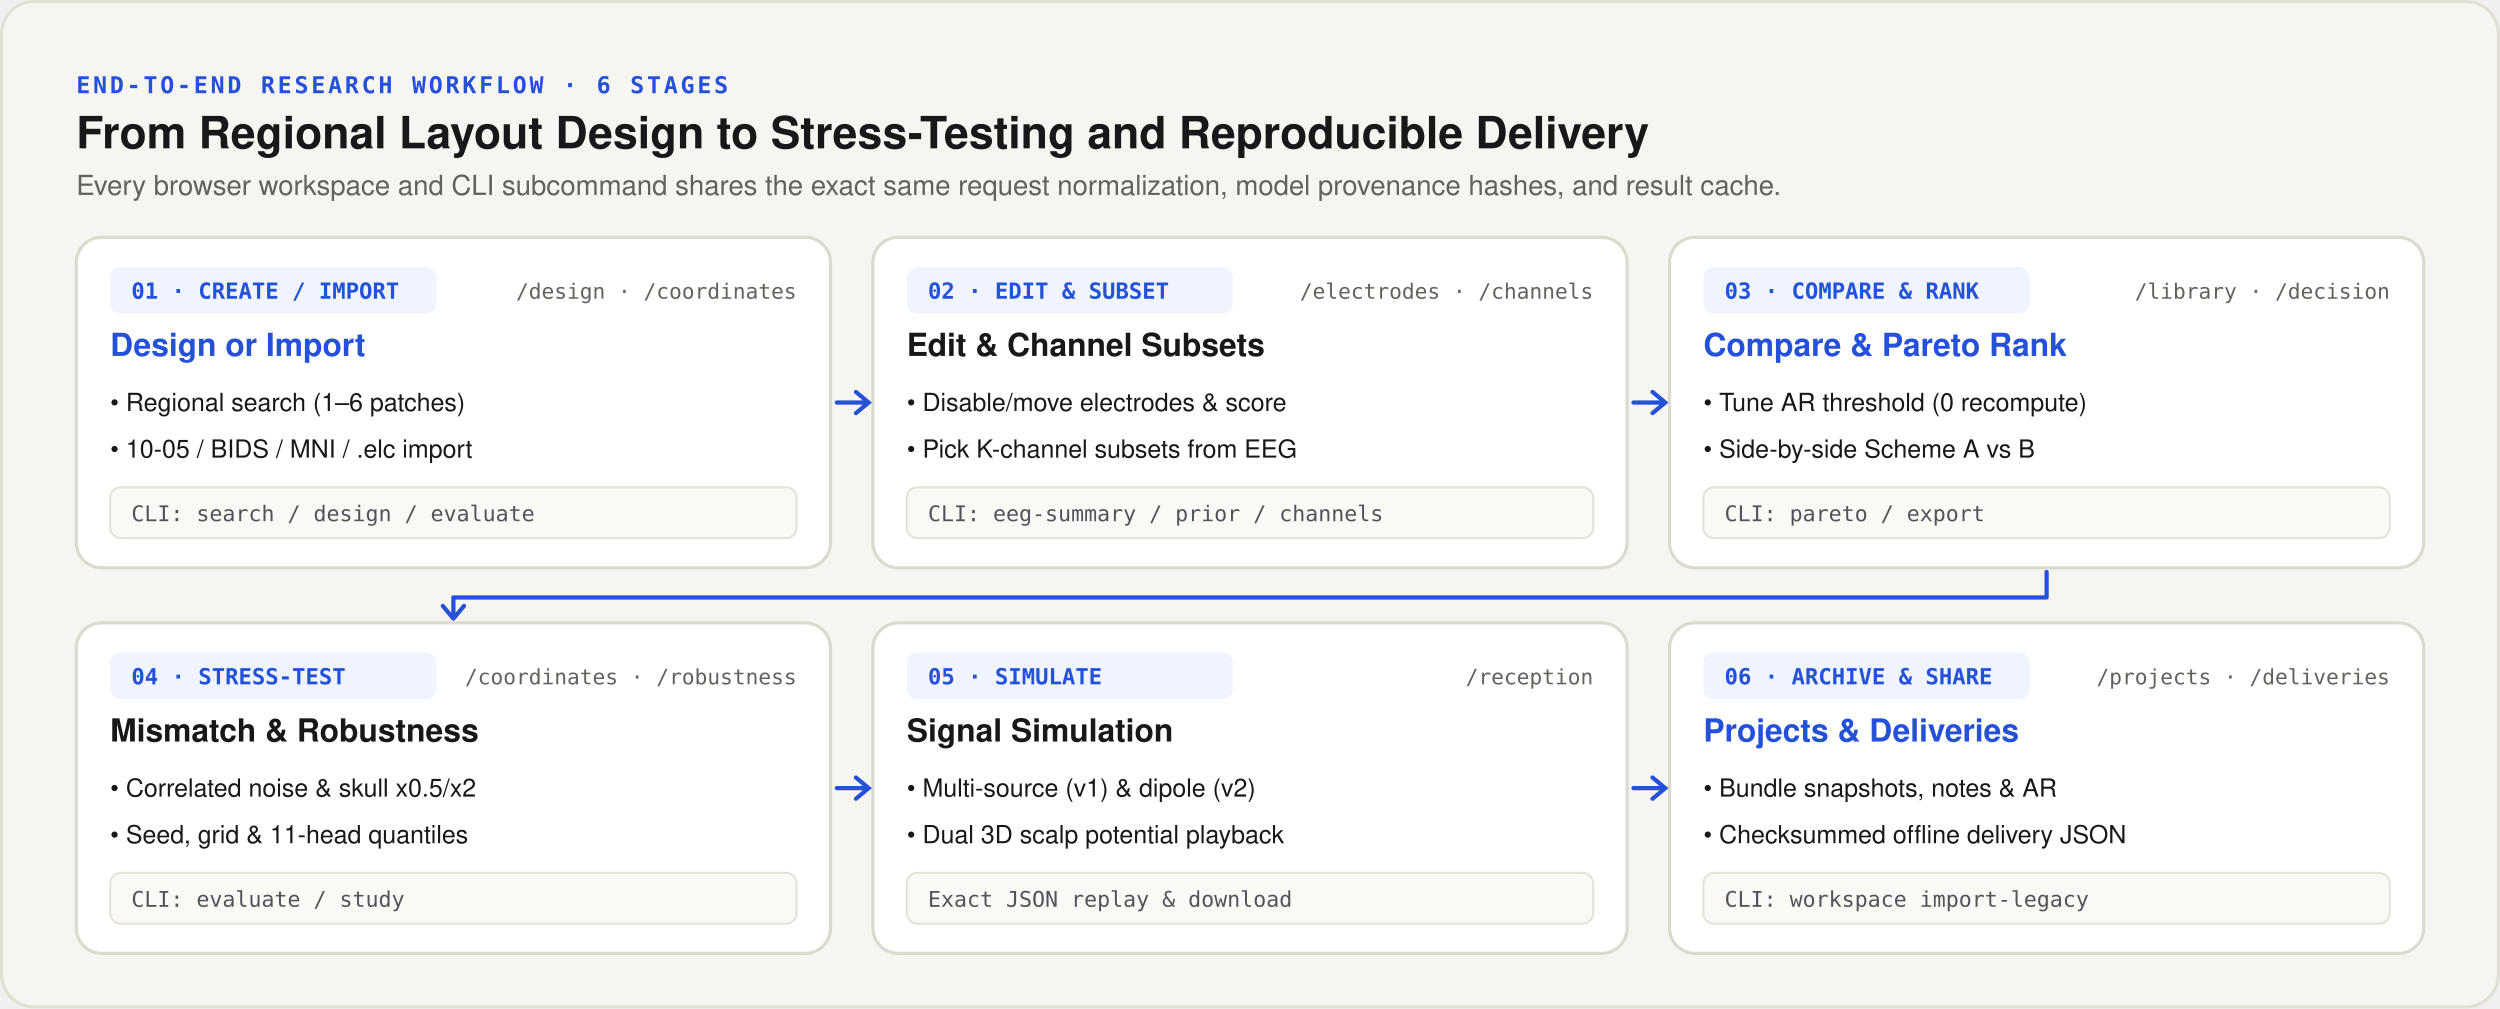
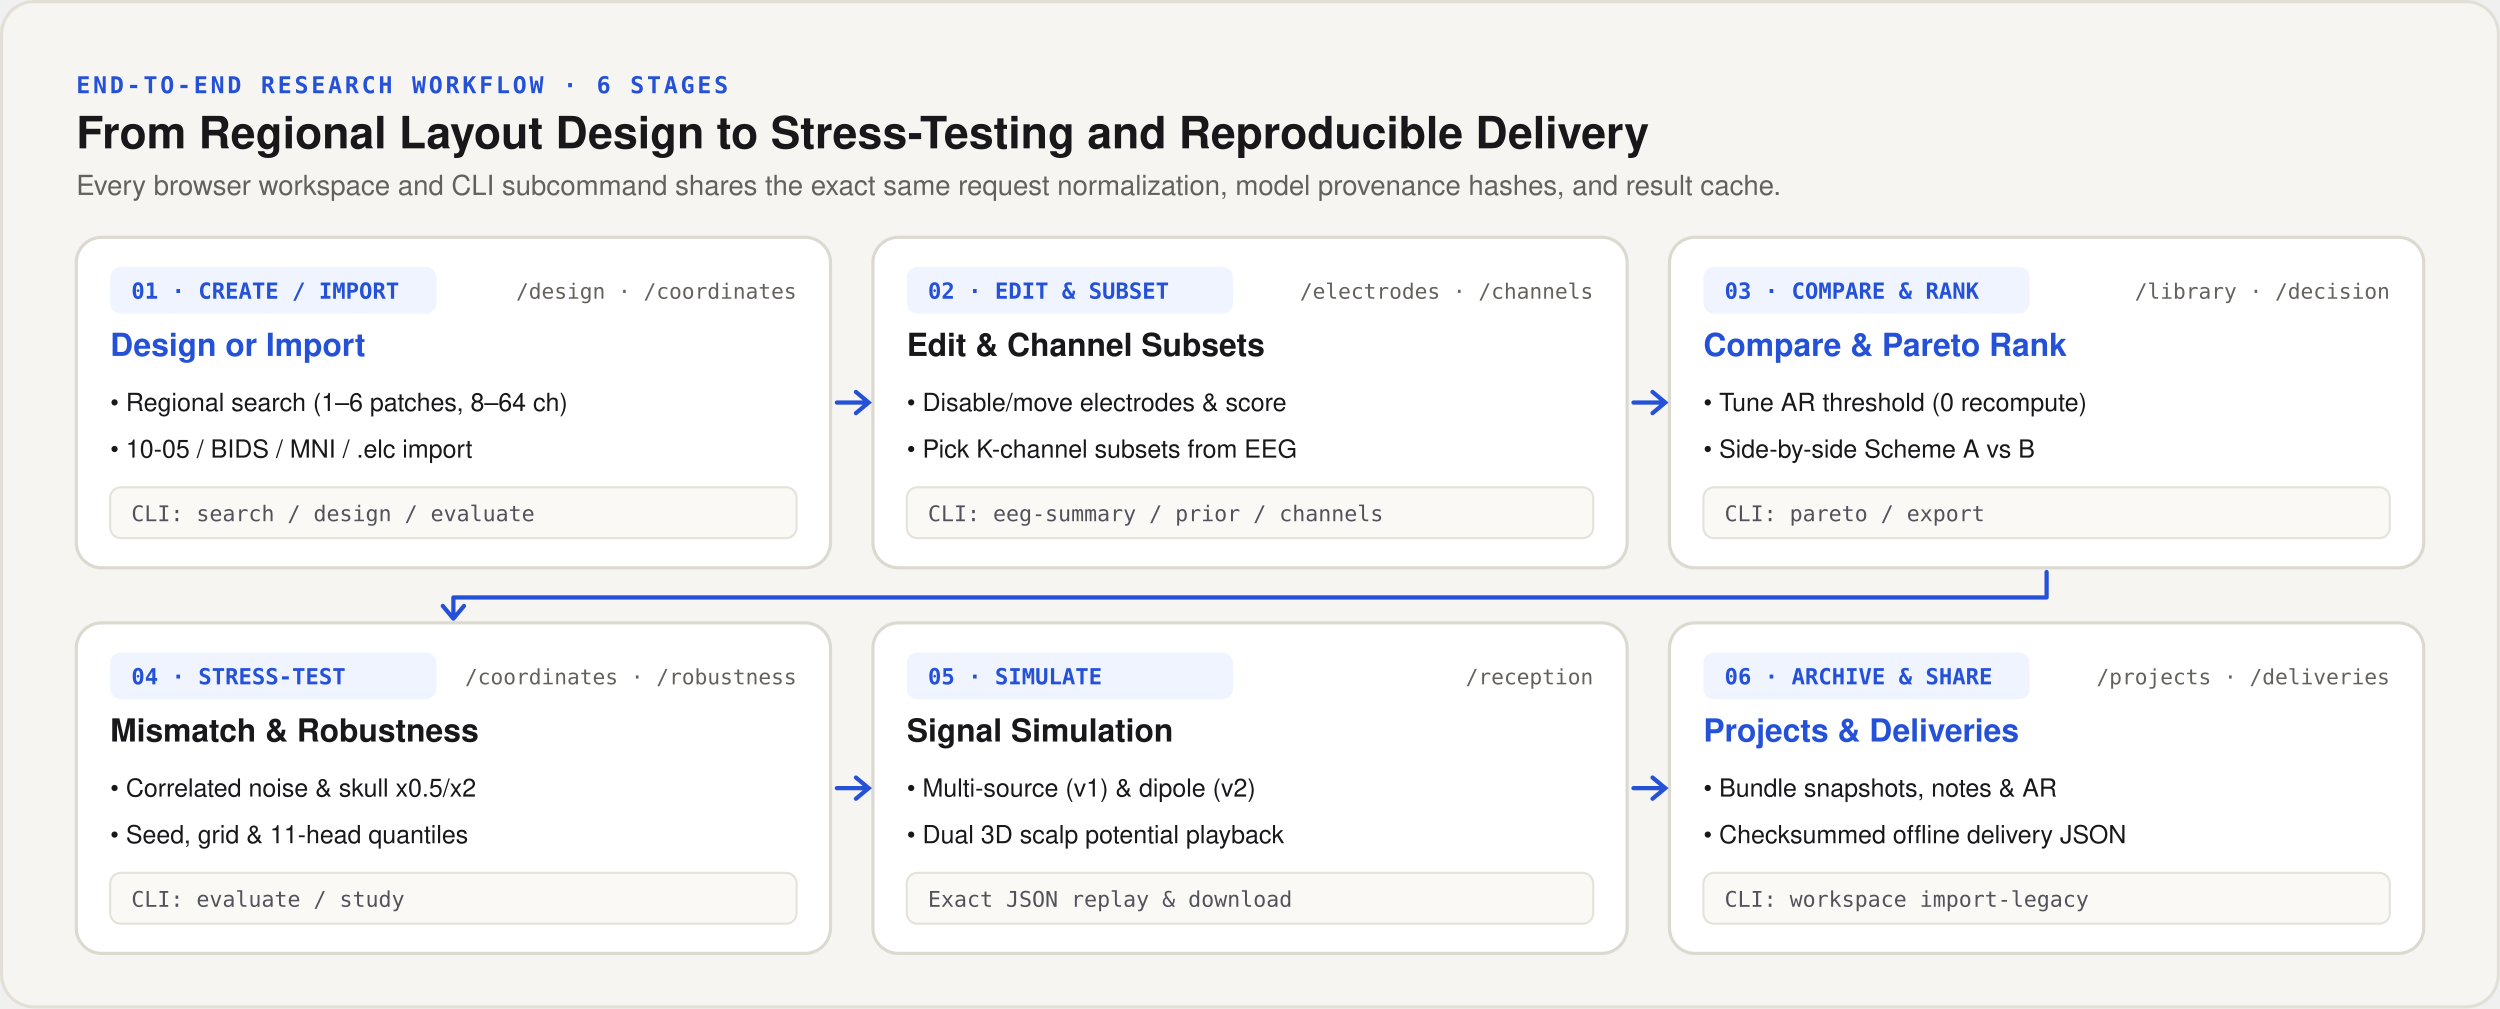
<svg xmlns="http://www.w3.org/2000/svg" width="1180" height="476" viewBox="0 0 1180 476" fill="none">
  <rect width="1180" height="476" rx="16" fill="#F6F5F1" />
  <rect x="0.75" y="0.75" width="1178.5" height="474.5" rx="15.25" stroke="#E2DFD7" stroke-width="1.5" />
  <g transform="translate(36, 28)">
    <text x="0" y="16" font-family="ui-monospace, SFMono-Regular, Menlo, Monaco, Consolas, monospace" font-size="11" font-weight="700" letter-spacing="1.3" fill="#2451D8">END-TO-END RESEARCH WORKFLOW · 6 STAGES</text>
    <text x="0" y="42" font-family="-apple-system, BlinkMacSystemFont, 'PingFang SC', 'Hiragino Sans GB', 'Microsoft YaHei', 'Segoe UI', Helvetica, Arial, sans-serif" font-size="21" font-weight="700" fill="#18181B">From Regional Layout Design to Stress-Testing and Reproducible Delivery</text>
    <text x="0" y="64" font-family="-apple-system, BlinkMacSystemFont, 'PingFang SC', 'Hiragino Sans GB', 'Microsoft YaHei', 'Segoe UI', Helvetica, Arial, sans-serif" font-size="13" fill="#63615C">Every browser workspace and CLI subcommand shares the exact same request normalization, model provenance hashes, and result cache.</text>
  </g>
  <g transform="translate(36, 112)">
    <rect width="356" height="156" rx="12" fill="#FFFFFF" stroke="#DCD9D0" stroke-width="1.5" />
    <rect x="16" y="14" width="154" height="22" rx="5" fill="#EFF4FF" />
    <text x="26" y="29" font-family="ui-monospace, SFMono-Regular, Menlo, Monaco, Consolas, monospace" font-size="10.5" font-weight="700" fill="#2451D8">01 · CREATE / IMPORT</text>
    <text x="340" y="29" text-anchor="end" font-family="ui-monospace, SFMono-Regular, Menlo, Monaco, Consolas, monospace" font-size="10" fill="#63615C">/design · /coordinates</text>
    <text x="16" y="56" font-family="-apple-system, BlinkMacSystemFont, 'PingFang SC', 'Hiragino Sans GB', 'Microsoft YaHei', 'Segoe UI', Helvetica, Arial, sans-serif" font-size="15" font-weight="700" fill="#2451D8">Design or Import</text>
-     <text x="16" y="82" font-family="-apple-system, BlinkMacSystemFont, 'PingFang SC', 'Hiragino Sans GB', 'Microsoft YaHei', 'Segoe UI', Helvetica, Arial, sans-serif" font-size="11.8" fill="#18181B">• Regional search (1–6 patches)</text>
+     <text x="16" y="82" font-family="-apple-system, BlinkMacSystemFont, 'PingFang SC', 'Hiragino Sans GB', 'Microsoft YaHei', 'Segoe UI', Helvetica, Arial, sans-serif" font-size="11.8" fill="#18181B">• Regional search (1–6 patches, 8–64 ch)</text>
    <text x="16" y="104" font-family="-apple-system, BlinkMacSystemFont, 'PingFang SC', 'Hiragino Sans GB', 'Microsoft YaHei', 'Segoe UI', Helvetica, Arial, sans-serif" font-size="11.8" fill="#18181B">• 10-05 / BIDS / MNI / .elc import</text>
    <rect x="16" y="118" width="324" height="24" rx="5" fill="#FAF9F5" stroke="#E5E2DA" />
    <text x="26" y="134" font-family="ui-monospace, SFMono-Regular, Menlo, Monaco, Consolas, monospace" font-size="10.2" fill="#52525B">CLI: search / design / evaluate</text>
  </g>
  <g transform="translate(412, 112)">
    <rect width="356" height="156" rx="12" fill="#FFFFFF" stroke="#DCD9D0" stroke-width="1.5" />
    <rect x="16" y="14" width="154" height="22" rx="5" fill="#EFF4FF" />
    <text x="26" y="29" font-family="ui-monospace, SFMono-Regular, Menlo, Monaco, Consolas, monospace" font-size="10.5" font-weight="700" fill="#2451D8">02 · EDIT &amp; SUBSET</text>
    <text x="340" y="29" text-anchor="end" font-family="ui-monospace, SFMono-Regular, Menlo, Monaco, Consolas, monospace" font-size="10" fill="#63615C">/electrodes · /channels</text>
    <text x="16" y="56" font-family="-apple-system, BlinkMacSystemFont, 'PingFang SC', 'Hiragino Sans GB', 'Microsoft YaHei', 'Segoe UI', Helvetica, Arial, sans-serif" font-size="15" font-weight="700" fill="#18181B">Edit &amp; Channel Subsets</text>
    <text x="16" y="82" font-family="-apple-system, BlinkMacSystemFont, 'PingFang SC', 'Hiragino Sans GB', 'Microsoft YaHei', 'Segoe UI', Helvetica, Arial, sans-serif" font-size="11.8" fill="#18181B">• Disable/move electrodes &amp; score</text>
    <text x="16" y="104" font-family="-apple-system, BlinkMacSystemFont, 'PingFang SC', 'Hiragino Sans GB', 'Microsoft YaHei', 'Segoe UI', Helvetica, Arial, sans-serif" font-size="11.8" fill="#18181B">• Pick K-channel subsets from EEG</text>
    <rect x="16" y="118" width="324" height="24" rx="5" fill="#FAF9F5" stroke="#E5E2DA" />
    <text x="26" y="134" font-family="ui-monospace, SFMono-Regular, Menlo, Monaco, Consolas, monospace" font-size="10.2" fill="#52525B">CLI: eeg-summary / prior / channels</text>
  </g>
  <g transform="translate(788, 112)">
    <rect width="356" height="156" rx="12" fill="#FFFFFF" stroke="#DCD9D0" stroke-width="1.5" />
    <rect x="16" y="14" width="154" height="22" rx="5" fill="#EFF4FF" />
    <text x="26" y="29" font-family="ui-monospace, SFMono-Regular, Menlo, Monaco, Consolas, monospace" font-size="10.5" font-weight="700" fill="#2451D8">03 · COMPARE &amp; RANK</text>
    <text x="340" y="29" text-anchor="end" font-family="ui-monospace, SFMono-Regular, Menlo, Monaco, Consolas, monospace" font-size="10" fill="#63615C">/library · /decision</text>
    <text x="16" y="56" font-family="-apple-system, BlinkMacSystemFont, 'PingFang SC', 'Hiragino Sans GB', 'Microsoft YaHei', 'Segoe UI', Helvetica, Arial, sans-serif" font-size="15" font-weight="700" fill="#2451D8">Compare &amp; Pareto Rank</text>
    <text x="16" y="82" font-family="-apple-system, BlinkMacSystemFont, 'PingFang SC', 'Hiragino Sans GB', 'Microsoft YaHei', 'Segoe UI', Helvetica, Arial, sans-serif" font-size="11.8" fill="#18181B">• Tune AR threshold (0 recompute)</text>
    <text x="16" y="104" font-family="-apple-system, BlinkMacSystemFont, 'PingFang SC', 'Hiragino Sans GB', 'Microsoft YaHei', 'Segoe UI', Helvetica, Arial, sans-serif" font-size="11.8" fill="#18181B">• Side-by-side Scheme A vs B</text>
    <rect x="16" y="118" width="324" height="24" rx="5" fill="#FAF9F5" stroke="#E5E2DA" />
    <text x="26" y="134" font-family="ui-monospace, SFMono-Regular, Menlo, Monaco, Consolas, monospace" font-size="10.2" fill="#52525B">CLI: pareto / export</text>
  </g>
  <g transform="translate(36, 294)">
    <rect width="356" height="156" rx="12" fill="#FFFFFF" stroke="#DCD9D0" stroke-width="1.5" />
    <rect x="16" y="14" width="154" height="22" rx="5" fill="#EFF4FF" />
    <text x="26" y="29" font-family="ui-monospace, SFMono-Regular, Menlo, Monaco, Consolas, monospace" font-size="10.5" font-weight="700" fill="#2451D8">04 · STRESS-TEST</text>
    <text x="340" y="29" text-anchor="end" font-family="ui-monospace, SFMono-Regular, Menlo, Monaco, Consolas, monospace" font-size="10" fill="#63615C">/coordinates · /robustness</text>
    <text x="16" y="56" font-family="-apple-system, BlinkMacSystemFont, 'PingFang SC', 'Hiragino Sans GB', 'Microsoft YaHei', 'Segoe UI', Helvetica, Arial, sans-serif" font-size="15" font-weight="700" fill="#18181B">Mismatch &amp; Robustness</text>
    <text x="16" y="82" font-family="-apple-system, BlinkMacSystemFont, 'PingFang SC', 'Hiragino Sans GB', 'Microsoft YaHei', 'Segoe UI', Helvetica, Arial, sans-serif" font-size="11.8" fill="#18181B">• Correlated noise &amp; skull x0.5/x2</text>
    <text x="16" y="104" font-family="-apple-system, BlinkMacSystemFont, 'PingFang SC', 'Hiragino Sans GB', 'Microsoft YaHei', 'Segoe UI', Helvetica, Arial, sans-serif" font-size="11.8" fill="#18181B">• Seed, grid &amp; 11-head quantiles</text>
    <rect x="16" y="118" width="324" height="24" rx="5" fill="#FAF9F5" stroke="#E5E2DA" />
    <text x="26" y="134" font-family="ui-monospace, SFMono-Regular, Menlo, Monaco, Consolas, monospace" font-size="10.2" fill="#52525B">CLI: evaluate / study</text>
  </g>
  <g transform="translate(412, 294)">
    <rect width="356" height="156" rx="12" fill="#FFFFFF" stroke="#DCD9D0" stroke-width="1.5" />
    <rect x="16" y="14" width="154" height="22" rx="5" fill="#EFF4FF" />
    <text x="26" y="29" font-family="ui-monospace, SFMono-Regular, Menlo, Monaco, Consolas, monospace" font-size="10.5" font-weight="700" fill="#2451D8">05 · SIMULATE</text>
    <text x="340" y="29" text-anchor="end" font-family="ui-monospace, SFMono-Regular, Menlo, Monaco, Consolas, monospace" font-size="10" fill="#63615C">/reception</text>
    <text x="16" y="56" font-family="-apple-system, BlinkMacSystemFont, 'PingFang SC', 'Hiragino Sans GB', 'Microsoft YaHei', 'Segoe UI', Helvetica, Arial, sans-serif" font-size="15" font-weight="700" fill="#18181B">Signal Simulation</text>
    <text x="16" y="82" font-family="-apple-system, BlinkMacSystemFont, 'PingFang SC', 'Hiragino Sans GB', 'Microsoft YaHei', 'Segoe UI', Helvetica, Arial, sans-serif" font-size="11.8" fill="#18181B">• Multi-source (v1) &amp; dipole (v2)</text>
    <text x="16" y="104" font-family="-apple-system, BlinkMacSystemFont, 'PingFang SC', 'Hiragino Sans GB', 'Microsoft YaHei', 'Segoe UI', Helvetica, Arial, sans-serif" font-size="11.8" fill="#18181B">• Dual 3D scalp potential playback</text>
    <rect x="16" y="118" width="324" height="24" rx="5" fill="#FAF9F5" stroke="#E5E2DA" />
    <text x="26" y="134" font-family="ui-monospace, SFMono-Regular, Menlo, Monaco, Consolas, monospace" font-size="10.2" fill="#52525B">Exact JSON replay &amp; download</text>
  </g>
  <g transform="translate(788, 294)">
    <rect width="356" height="156" rx="12" fill="#FFFFFF" stroke="#DCD9D0" stroke-width="1.5" />
    <rect x="16" y="14" width="154" height="22" rx="5" fill="#EFF4FF" />
    <text x="26" y="29" font-family="ui-monospace, SFMono-Regular, Menlo, Monaco, Consolas, monospace" font-size="10.5" font-weight="700" fill="#2451D8">06 · ARCHIVE &amp; SHARE</text>
    <text x="340" y="29" text-anchor="end" font-family="ui-monospace, SFMono-Regular, Menlo, Monaco, Consolas, monospace" font-size="10" fill="#63615C">/projects · /deliveries</text>
    <text x="16" y="56" font-family="-apple-system, BlinkMacSystemFont, 'PingFang SC', 'Hiragino Sans GB', 'Microsoft YaHei', 'Segoe UI', Helvetica, Arial, sans-serif" font-size="15" font-weight="700" fill="#2451D8">Projects &amp; Deliveries</text>
    <text x="16" y="82" font-family="-apple-system, BlinkMacSystemFont, 'PingFang SC', 'Hiragino Sans GB', 'Microsoft YaHei', 'Segoe UI', Helvetica, Arial, sans-serif" font-size="11.8" fill="#18181B">• Bundle snapshots, notes &amp; AR</text>
    <text x="16" y="104" font-family="-apple-system, BlinkMacSystemFont, 'PingFang SC', 'Hiragino Sans GB', 'Microsoft YaHei', 'Segoe UI', Helvetica, Arial, sans-serif" font-size="11.8" fill="#18181B">• Checksummed offline delivery JSON</text>
    <rect x="16" y="118" width="324" height="24" rx="5" fill="#FAF9F5" stroke="#E5E2DA" />
    <text x="26" y="134" font-family="ui-monospace, SFMono-Regular, Menlo, Monaco, Consolas, monospace" font-size="10.2" fill="#52525B">CLI: workspace import-legacy</text>
  </g>
  <path d="M 395 190 H 409 M 404 185 L 410 190 L 404 195" stroke="#2451D8" stroke-width="2" stroke-linecap="round" />
  <path d="M 771 190 H 785 M 780 185 L 786 190 L 780 195" stroke="#2451D8" stroke-width="2" stroke-linecap="round" />
  <path d="M 966 270 V 282 H 214 V 291 M 209 286 L 214 292 L 219 286" stroke="#2451D8" stroke-width="2" stroke-linecap="round" stroke-linejoin="round" />
  <path d="M 395 372 H 409 M 404 367 L 410 372 L 404 377" stroke="#2451D8" stroke-width="2" stroke-linecap="round" />
  <path d="M 771 372 H 785 M 780 367 L 786 372 L 780 377" stroke="#2451D8" stroke-width="2" stroke-linecap="round" />
</svg>
